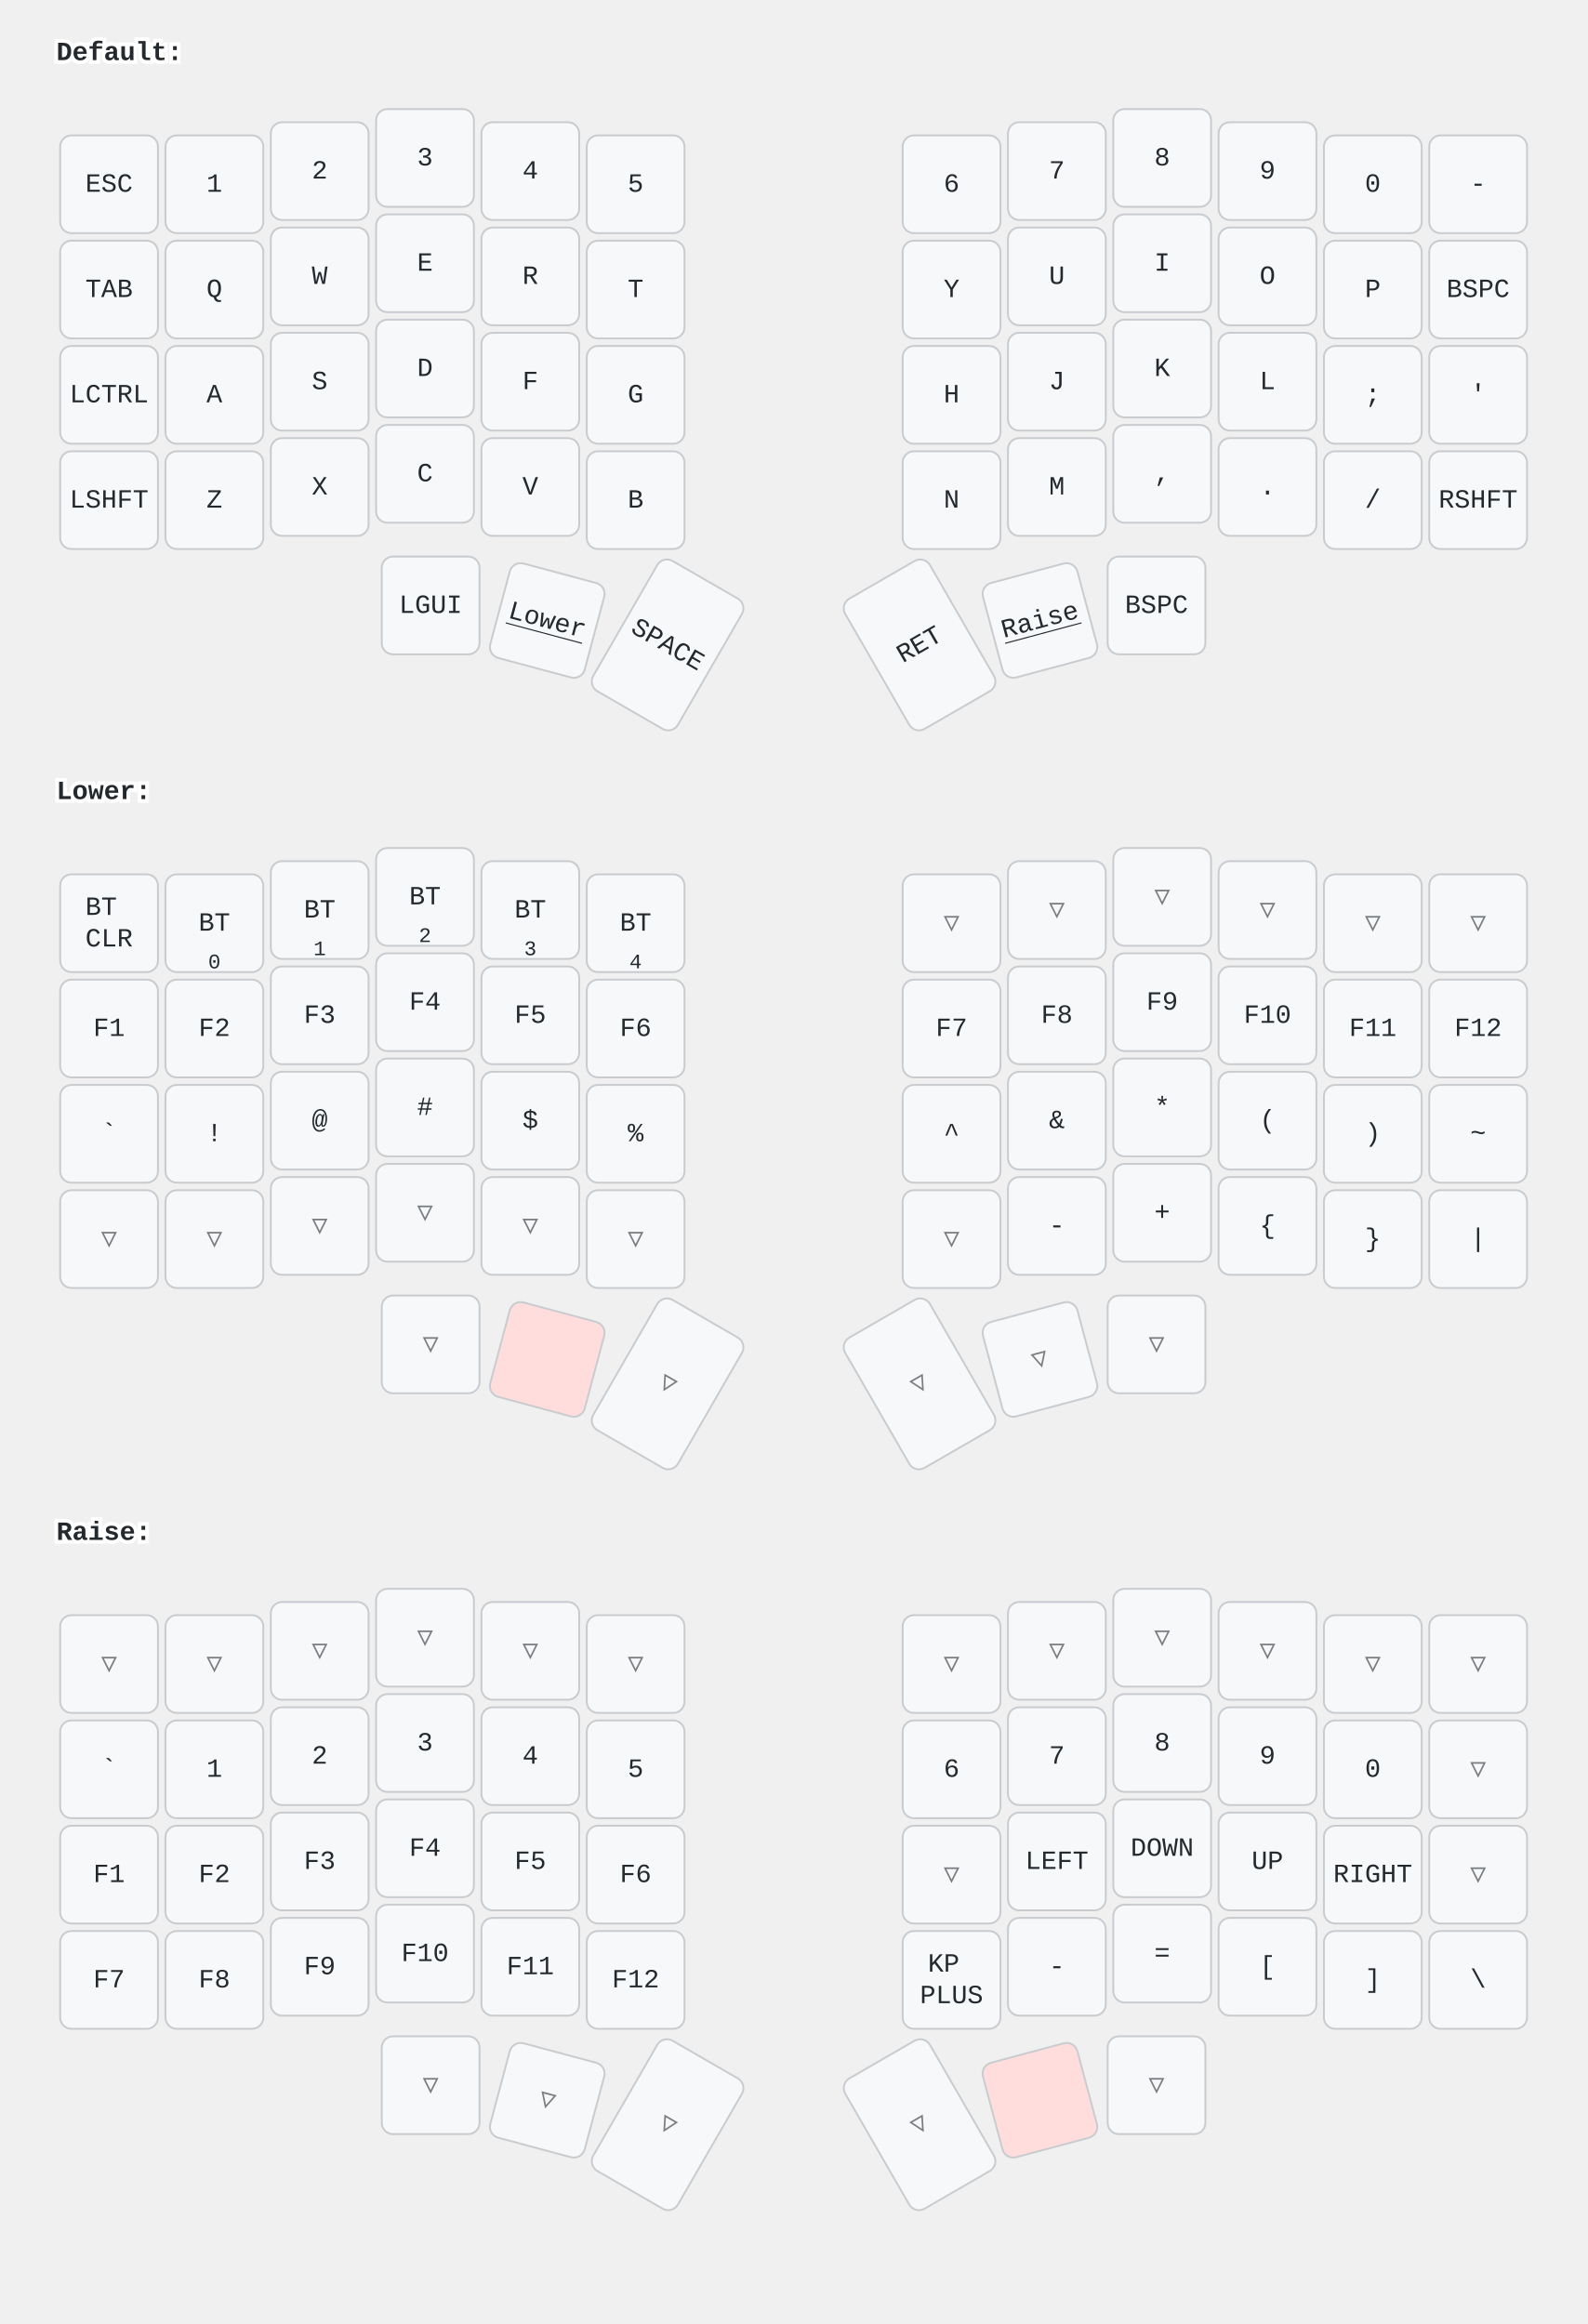
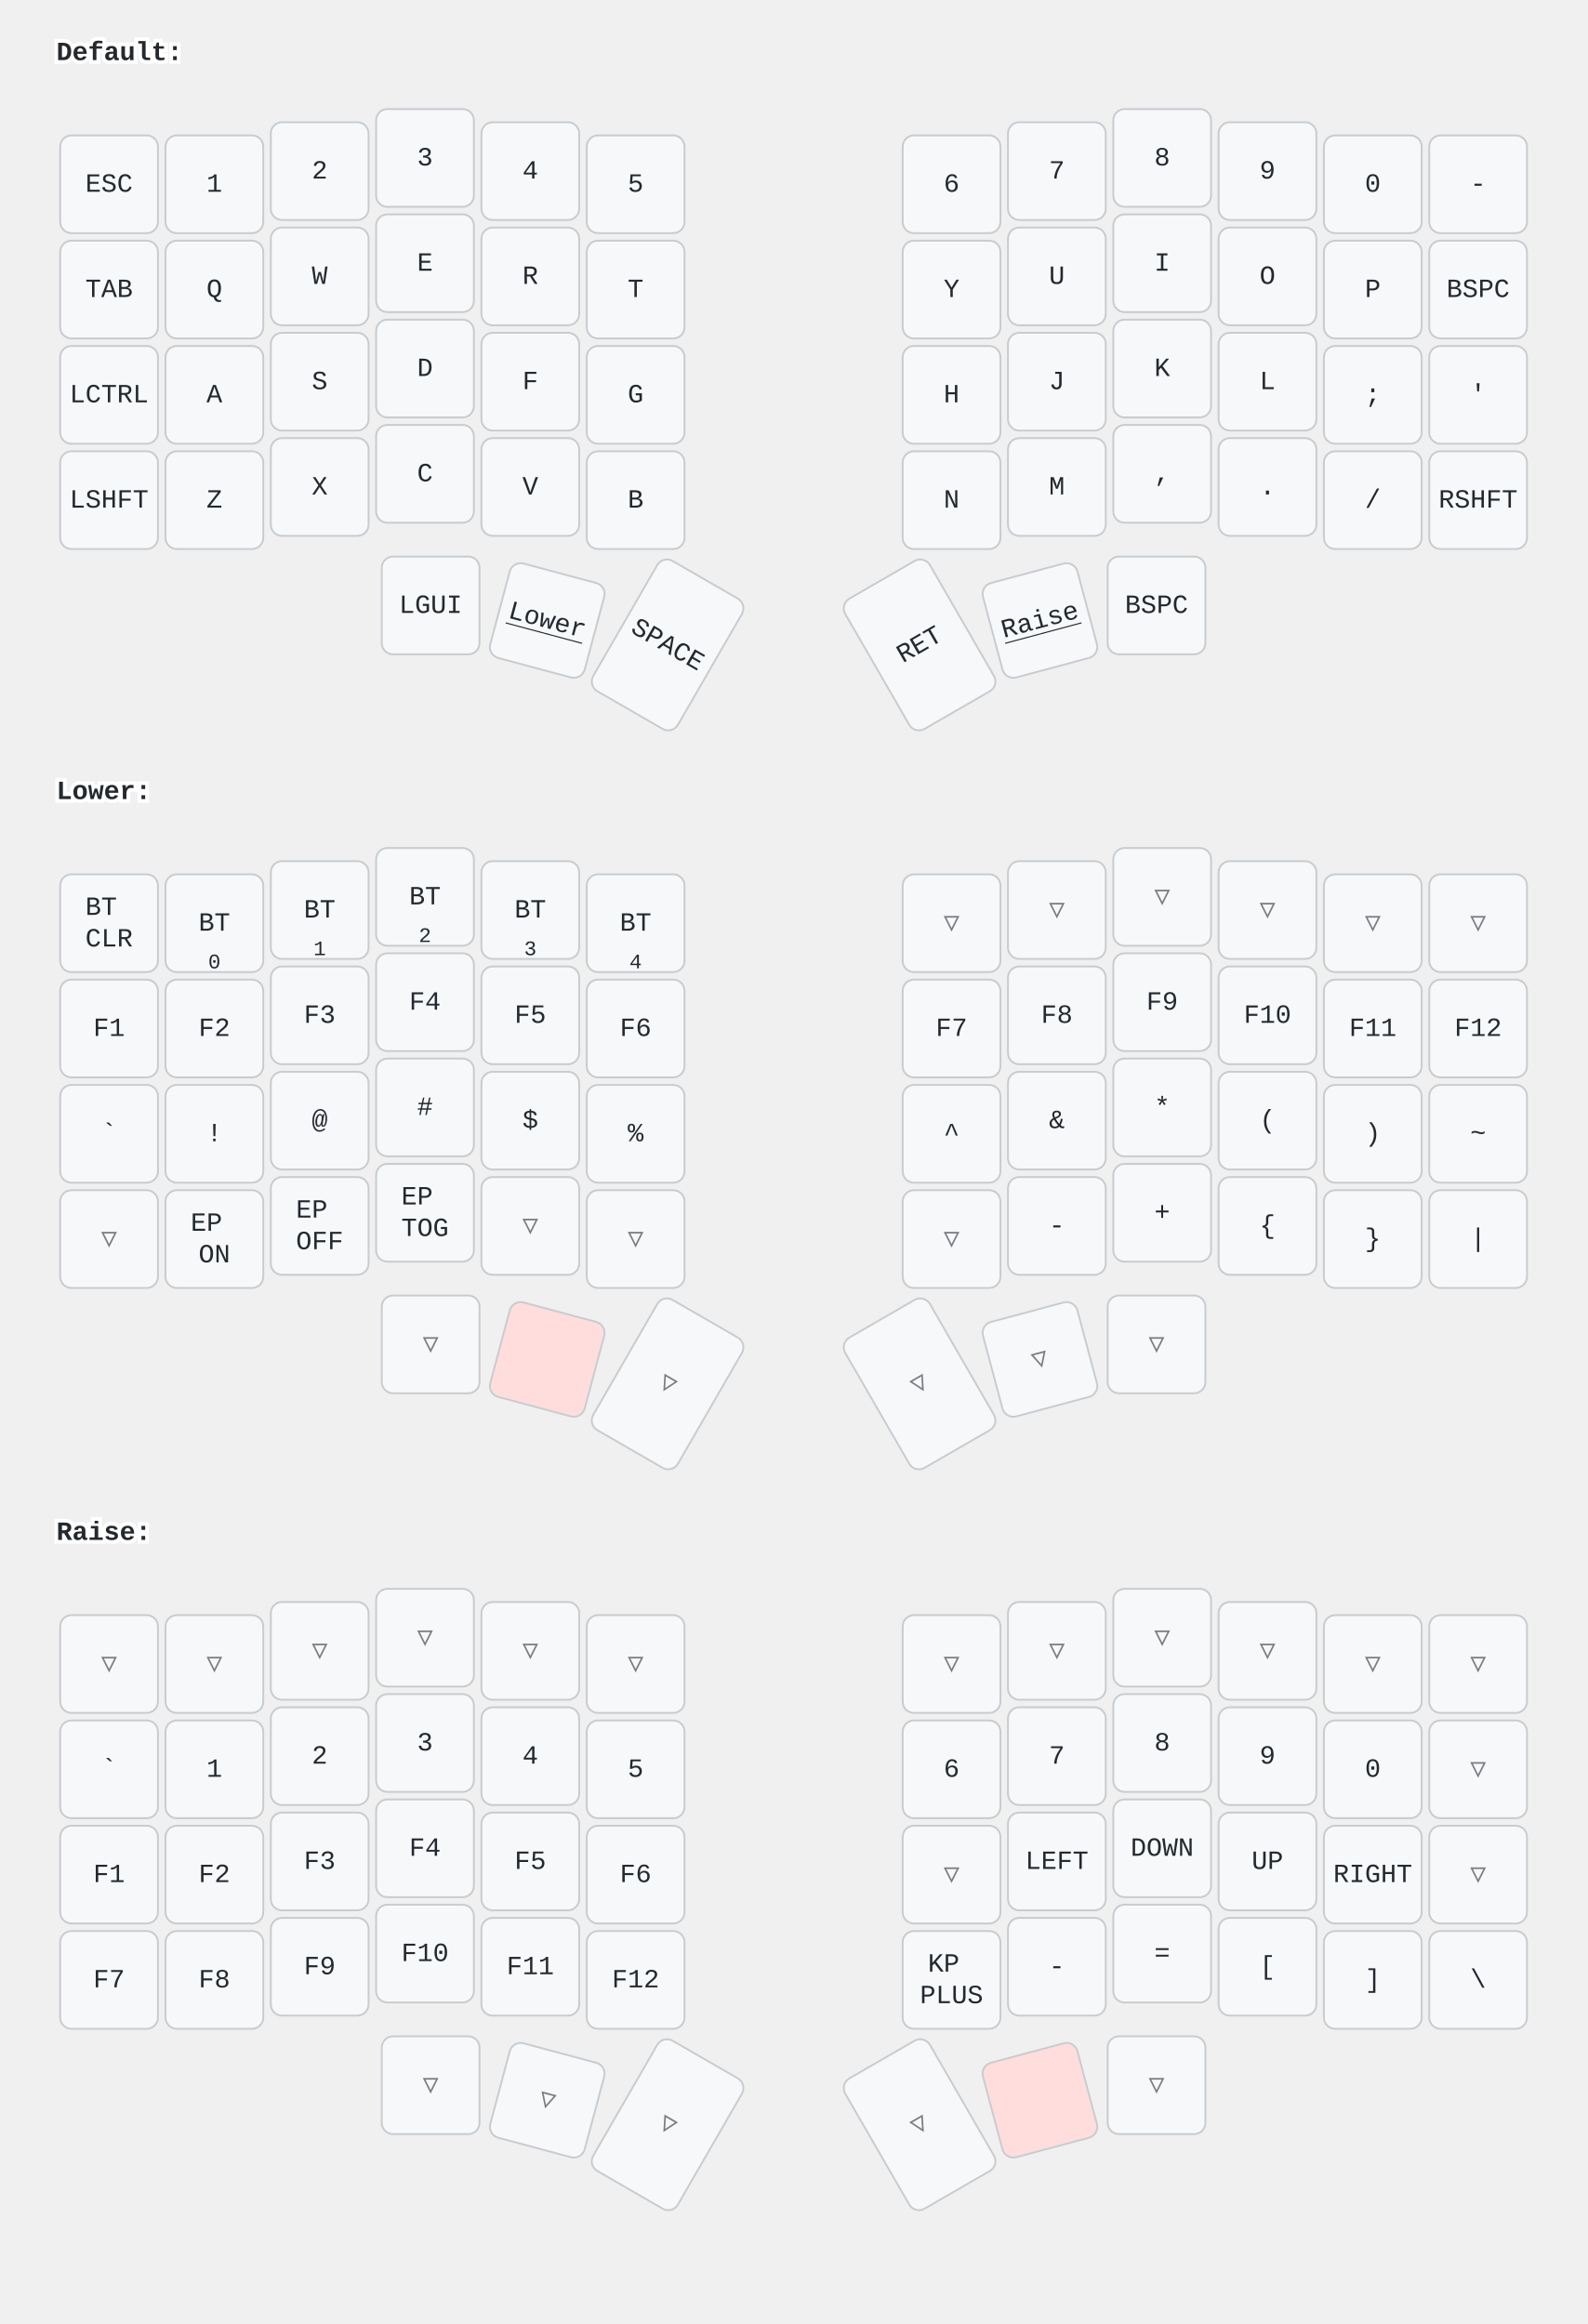
<svg xmlns="http://www.w3.org/2000/svg" width="844" height="1236" viewBox="0 0 844 1236" class="keymap">
  <style>/* inherit to force styles through use tags */
svg path {
    fill: inherit;
}

/* font and background color specifications */
svg.keymap {
    font-family: SFMono-Regular,Consolas,Liberation Mono,Menlo,monospace;
    font-size: 14px;
    font-kerning: normal;
    text-rendering: optimizeLegibility;
    fill: #24292e;
}

/* default key styling */
rect.key {
    fill: #f6f8fa;
}

rect.key, rect.combo {
    stroke: #c9cccf;
    stroke-width: 1;
}

/* default key side styling, only used is draw_key_sides is set */
rect.side {
    filter: brightness(90%);
}

/* color accent for combo boxes */
rect.combo, rect.combo-separate {
    fill: #cdf;
}

/* color accent for held keys */
rect.held, rect.combo.held {
    fill: #fdd;
}

/* color accent for ghost (optional) keys */
rect.ghost, rect.combo.ghost {
    stroke-dasharray: 4, 4;
    stroke-width: 2;
}

text {
    text-anchor: middle;
    dominant-baseline: middle;
}

/* styling for layer labels */
text.label {
    font-weight: bold;
    text-anchor: start;
    stroke: white;
    stroke-width: 4;
    paint-order: stroke;
}

/* styling for optional footer */
text.footer {
    text-anchor: end;
    dominant-baseline: auto;
    stroke: white;
    stroke-width: 4;
    paint-order: stroke;
}

/* styling for combo tap, and key non-tap label text */
text.combo, text.hold, text.shifted, text.left, text.right {
    font-size: 11px;
}

text.hold {
    text-anchor: middle;
    dominant-baseline: auto;
}

text.shifted {
    text-anchor: middle;
    dominant-baseline: hanging;
}

text.left {
    text-anchor: start;
}

text.right {
    text-anchor: end;
}

text.layer-activator {
    text-decoration: underline;
}

/* styling for hold/shifted label text in combo box */
text.combo.hold, text.combo.shifted, text.combo.left, text.combo.right {
    font-size: 8px;
}

/* lighter symbol for transparent keys */
text.trans {
    fill: #7b7e81;
}

/* styling for combo dendrons */
path.combo {
    stroke-width: 1;
    stroke: gray;
    fill: none;
}

/* Start Tabler Icons Cleanup */
/* cannot use height/width with glyphs */
.icon-tabler &gt; path {
    fill: inherit;
    stroke: inherit;
    stroke-width: 2;
}
/* hide tabler's default box */
.icon-tabler &gt; path[stroke="none"][fill="none"] {
    visibility: hidden;
}
/* End Tabler Icons Cleanup */
</style>
  <g transform="translate(30, 0)" class="layer-Default">
    <text x="0" y="28" class="label" id="Default">Default:</text>
    <g transform="translate(0, 56)">
      <g transform="translate(28, 42)" class="key keypos-0">
        <rect rx="6" ry="6" x="-26" y="-26" width="52" height="52" class="key" />
        <text x="0" y="0" class="key tap">ESC</text>
      </g>
      <g transform="translate(84, 42)" class="key keypos-1">
        <rect rx="6" ry="6" x="-26" y="-26" width="52" height="52" class="key" />
        <text x="0" y="0" class="key tap">1</text>
      </g>
      <g transform="translate(140, 35)" class="key keypos-2">
        <rect rx="6" ry="6" x="-26" y="-26" width="52" height="52" class="key" />
        <text x="0" y="0" class="key tap">2</text>
      </g>
      <g transform="translate(196, 28)" class="key keypos-3">
        <rect rx="6" ry="6" x="-26" y="-26" width="52" height="52" class="key" />
        <text x="0" y="0" class="key tap">3</text>
      </g>
      <g transform="translate(252, 35)" class="key keypos-4">
        <rect rx="6" ry="6" x="-26" y="-26" width="52" height="52" class="key" />
        <text x="0" y="0" class="key tap">4</text>
      </g>
      <g transform="translate(308, 42)" class="key keypos-5">
        <rect rx="6" ry="6" x="-26" y="-26" width="52" height="52" class="key" />
        <text x="0" y="0" class="key tap">5</text>
      </g>
      <g transform="translate(476, 42)" class="key keypos-6">
        <rect rx="6" ry="6" x="-26" y="-26" width="52" height="52" class="key" />
        <text x="0" y="0" class="key tap">6</text>
      </g>
      <g transform="translate(532, 35)" class="key keypos-7">
        <rect rx="6" ry="6" x="-26" y="-26" width="52" height="52" class="key" />
        <text x="0" y="0" class="key tap">7</text>
      </g>
      <g transform="translate(588, 28)" class="key keypos-8">
        <rect rx="6" ry="6" x="-26" y="-26" width="52" height="52" class="key" />
        <text x="0" y="0" class="key tap">8</text>
      </g>
      <g transform="translate(644, 35)" class="key keypos-9">
        <rect rx="6" ry="6" x="-26" y="-26" width="52" height="52" class="key" />
        <text x="0" y="0" class="key tap">9</text>
      </g>
      <g transform="translate(700, 42)" class="key keypos-10">
        <rect rx="6" ry="6" x="-26" y="-26" width="52" height="52" class="key" />
        <text x="0" y="0" class="key tap">0</text>
      </g>
      <g transform="translate(756, 42)" class="key keypos-11">
        <rect rx="6" ry="6" x="-26" y="-26" width="52" height="52" class="key" />
        <text x="0" y="0" class="key tap">-</text>
      </g>
      <g transform="translate(28, 98)" class="key keypos-12">
        <rect rx="6" ry="6" x="-26" y="-26" width="52" height="52" class="key" />
        <text x="0" y="0" class="key tap">TAB</text>
      </g>
      <g transform="translate(84, 98)" class="key keypos-13">
        <rect rx="6" ry="6" x="-26" y="-26" width="52" height="52" class="key" />
        <text x="0" y="0" class="key tap">Q</text>
      </g>
      <g transform="translate(140, 91)" class="key keypos-14">
        <rect rx="6" ry="6" x="-26" y="-26" width="52" height="52" class="key" />
        <text x="0" y="0" class="key tap">W</text>
      </g>
      <g transform="translate(196, 84)" class="key keypos-15">
        <rect rx="6" ry="6" x="-26" y="-26" width="52" height="52" class="key" />
        <text x="0" y="0" class="key tap">E</text>
      </g>
      <g transform="translate(252, 91)" class="key keypos-16">
        <rect rx="6" ry="6" x="-26" y="-26" width="52" height="52" class="key" />
        <text x="0" y="0" class="key tap">R</text>
      </g>
      <g transform="translate(308, 98)" class="key keypos-17">
        <rect rx="6" ry="6" x="-26" y="-26" width="52" height="52" class="key" />
        <text x="0" y="0" class="key tap">T</text>
      </g>
      <g transform="translate(476, 98)" class="key keypos-18">
        <rect rx="6" ry="6" x="-26" y="-26" width="52" height="52" class="key" />
        <text x="0" y="0" class="key tap">Y</text>
      </g>
      <g transform="translate(532, 91)" class="key keypos-19">
        <rect rx="6" ry="6" x="-26" y="-26" width="52" height="52" class="key" />
        <text x="0" y="0" class="key tap">U</text>
      </g>
      <g transform="translate(588, 84)" class="key keypos-20">
        <rect rx="6" ry="6" x="-26" y="-26" width="52" height="52" class="key" />
        <text x="0" y="0" class="key tap">I</text>
      </g>
      <g transform="translate(644, 91)" class="key keypos-21">
        <rect rx="6" ry="6" x="-26" y="-26" width="52" height="52" class="key" />
        <text x="0" y="0" class="key tap">O</text>
      </g>
      <g transform="translate(700, 98)" class="key keypos-22">
        <rect rx="6" ry="6" x="-26" y="-26" width="52" height="52" class="key" />
        <text x="0" y="0" class="key tap">P</text>
      </g>
      <g transform="translate(756, 98)" class="key keypos-23">
        <rect rx="6" ry="6" x="-26" y="-26" width="52" height="52" class="key" />
        <text x="0" y="0" class="key tap">BSPC</text>
      </g>
      <g transform="translate(28, 154)" class="key keypos-24">
        <rect rx="6" ry="6" x="-26" y="-26" width="52" height="52" class="key" />
        <text x="0" y="0" class="key tap">LCTRL</text>
      </g>
      <g transform="translate(84, 154)" class="key keypos-25">
        <rect rx="6" ry="6" x="-26" y="-26" width="52" height="52" class="key" />
        <text x="0" y="0" class="key tap">A</text>
      </g>
      <g transform="translate(140, 147)" class="key keypos-26">
        <rect rx="6" ry="6" x="-26" y="-26" width="52" height="52" class="key" />
        <text x="0" y="0" class="key tap">S</text>
      </g>
      <g transform="translate(196, 140)" class="key keypos-27">
        <rect rx="6" ry="6" x="-26" y="-26" width="52" height="52" class="key" />
        <text x="0" y="0" class="key tap">D</text>
      </g>
      <g transform="translate(252, 147)" class="key keypos-28">
        <rect rx="6" ry="6" x="-26" y="-26" width="52" height="52" class="key" />
        <text x="0" y="0" class="key tap">F</text>
      </g>
      <g transform="translate(308, 154)" class="key keypos-29">
        <rect rx="6" ry="6" x="-26" y="-26" width="52" height="52" class="key" />
        <text x="0" y="0" class="key tap">G</text>
      </g>
      <g transform="translate(476, 154)" class="key keypos-30">
        <rect rx="6" ry="6" x="-26" y="-26" width="52" height="52" class="key" />
        <text x="0" y="0" class="key tap">H</text>
      </g>
      <g transform="translate(532, 147)" class="key keypos-31">
        <rect rx="6" ry="6" x="-26" y="-26" width="52" height="52" class="key" />
        <text x="0" y="0" class="key tap">J</text>
      </g>
      <g transform="translate(588, 140)" class="key keypos-32">
        <rect rx="6" ry="6" x="-26" y="-26" width="52" height="52" class="key" />
        <text x="0" y="0" class="key tap">K</text>
      </g>
      <g transform="translate(644, 147)" class="key keypos-33">
        <rect rx="6" ry="6" x="-26" y="-26" width="52" height="52" class="key" />
        <text x="0" y="0" class="key tap">L</text>
      </g>
      <g transform="translate(700, 154)" class="key keypos-34">
        <rect rx="6" ry="6" x="-26" y="-26" width="52" height="52" class="key" />
        <text x="0" y="0" class="key tap">;</text>
      </g>
      <g transform="translate(756, 154)" class="key keypos-35">
        <rect rx="6" ry="6" x="-26" y="-26" width="52" height="52" class="key" />
        <text x="0" y="0" class="key tap">'</text>
      </g>
      <g transform="translate(28, 210)" class="key keypos-36">
        <rect rx="6" ry="6" x="-26" y="-26" width="52" height="52" class="key" />
        <text x="0" y="0" class="key tap">LSHFT</text>
      </g>
      <g transform="translate(84, 210)" class="key keypos-37">
        <rect rx="6" ry="6" x="-26" y="-26" width="52" height="52" class="key" />
        <text x="0" y="0" class="key tap">Z</text>
      </g>
      <g transform="translate(140, 203)" class="key keypos-38">
        <rect rx="6" ry="6" x="-26" y="-26" width="52" height="52" class="key" />
        <text x="0" y="0" class="key tap">X</text>
      </g>
      <g transform="translate(196, 196)" class="key keypos-39">
        <rect rx="6" ry="6" x="-26" y="-26" width="52" height="52" class="key" />
        <text x="0" y="0" class="key tap">C</text>
      </g>
      <g transform="translate(252, 203)" class="key keypos-40">
        <rect rx="6" ry="6" x="-26" y="-26" width="52" height="52" class="key" />
        <text x="0" y="0" class="key tap">V</text>
      </g>
      <g transform="translate(308, 210)" class="key keypos-41">
        <rect rx="6" ry="6" x="-26" y="-26" width="52" height="52" class="key" />
        <text x="0" y="0" class="key tap">B</text>
      </g>
      <g transform="translate(476, 210)" class="key keypos-42">
        <rect rx="6" ry="6" x="-26" y="-26" width="52" height="52" class="key" />
        <text x="0" y="0" class="key tap">N</text>
      </g>
      <g transform="translate(532, 203)" class="key keypos-43">
        <rect rx="6" ry="6" x="-26" y="-26" width="52" height="52" class="key" />
        <text x="0" y="0" class="key tap">M</text>
      </g>
      <g transform="translate(588, 196)" class="key keypos-44">
        <rect rx="6" ry="6" x="-26" y="-26" width="52" height="52" class="key" />
        <text x="0" y="0" class="key tap">,</text>
      </g>
      <g transform="translate(644, 203)" class="key keypos-45">
        <rect rx="6" ry="6" x="-26" y="-26" width="52" height="52" class="key" />
        <text x="0" y="0" class="key tap">.</text>
      </g>
      <g transform="translate(700, 210)" class="key keypos-46">
        <rect rx="6" ry="6" x="-26" y="-26" width="52" height="52" class="key" />
        <text x="0" y="0" class="key tap">/</text>
      </g>
      <g transform="translate(756, 210)" class="key keypos-47">
        <rect rx="6" ry="6" x="-26" y="-26" width="52" height="52" class="key" />
        <text x="0" y="0" class="key tap">RSHFT</text>
      </g>
      <g transform="translate(199, 266)" class="key keypos-48">
        <rect rx="6" ry="6" x="-26" y="-26" width="52" height="52" class="key" />
        <text x="0" y="0" class="key tap">LGUI</text>
      </g>
      <g transform="translate(261, 274) rotate(15.0)" class="key keypos-49">
        <rect rx="6" ry="6" x="-26" y="-26" width="52" height="52" class="key" />
        <a href="#Lower">
          <text x="0" y="0" class="key tap layer-activator">Lower</text>
        </a>
      </g>
      <g transform="translate(325, 287) rotate(30.0)" class="key keypos-50">
        <rect rx="6" ry="6" x="-26" y="-40" width="52" height="80" class="key" />
        <text x="0" y="0" class="key tap">SPACE</text>
      </g>
      <g transform="translate(459, 287) rotate(-30.0)" class="key keypos-51">
        <rect rx="6" ry="6" x="-26" y="-40" width="52" height="80" class="key" />
        <text x="0" y="0" class="key tap">RET</text>
      </g>
      <g transform="translate(523, 274) rotate(-15.0)" class="key keypos-52">
        <rect rx="6" ry="6" x="-26" y="-26" width="52" height="52" class="key" />
        <a href="#Raise">
          <text x="0" y="0" class="key tap layer-activator">Raise</text>
        </a>
      </g>
      <g transform="translate(585, 266)" class="key keypos-53">
        <rect rx="6" ry="6" x="-26" y="-26" width="52" height="52" class="key" />
        <text x="0" y="0" class="key tap">BSPC</text>
      </g>
    </g>
  </g>
  <g transform="translate(30, 393)" class="layer-Lower">
    <text x="0" y="28" class="label" id="Lower">Lower:</text>
    <g transform="translate(0, 56)">
      <g transform="translate(28, 42)" class="key keypos-0">
        <rect rx="6" ry="6" x="-26" y="-26" width="52" height="52" class="key" />
        <text x="0" y="0" class="key tap">
          <tspan x="0" dy="-0.6em">BT</tspan>
          <tspan x="0" dy="1.2em">CLR</tspan>
        </text>
      </g>
      <g transform="translate(84, 42)" class="key keypos-1">
        <rect rx="6" ry="6" x="-26" y="-26" width="52" height="52" class="key" />
        <text x="0" y="0" class="key tap">BT</text>
        <text x="0" y="24" class="key hold">0</text>
      </g>
      <g transform="translate(140, 35)" class="key keypos-2">
        <rect rx="6" ry="6" x="-26" y="-26" width="52" height="52" class="key" />
        <text x="0" y="0" class="key tap">BT</text>
        <text x="0" y="24" class="key hold">1</text>
      </g>
      <g transform="translate(196, 28)" class="key keypos-3">
        <rect rx="6" ry="6" x="-26" y="-26" width="52" height="52" class="key" />
        <text x="0" y="0" class="key tap">BT</text>
        <text x="0" y="24" class="key hold">2</text>
      </g>
      <g transform="translate(252, 35)" class="key keypos-4">
        <rect rx="6" ry="6" x="-26" y="-26" width="52" height="52" class="key" />
        <text x="0" y="0" class="key tap">BT</text>
        <text x="0" y="24" class="key hold">3</text>
      </g>
      <g transform="translate(308, 42)" class="key keypos-5">
        <rect rx="6" ry="6" x="-26" y="-26" width="52" height="52" class="key" />
        <text x="0" y="0" class="key tap">BT</text>
        <text x="0" y="24" class="key hold">4</text>
      </g>
      <g transform="translate(476, 42)" class="key trans keypos-6">
        <rect rx="6" ry="6" x="-26" y="-26" width="52" height="52" class="key trans" />
        <text x="0" y="0" class="key trans tap">▽</text>
      </g>
      <g transform="translate(532, 35)" class="key trans keypos-7">
        <rect rx="6" ry="6" x="-26" y="-26" width="52" height="52" class="key trans" />
        <text x="0" y="0" class="key trans tap">▽</text>
      </g>
      <g transform="translate(588, 28)" class="key trans keypos-8">
        <rect rx="6" ry="6" x="-26" y="-26" width="52" height="52" class="key trans" />
        <text x="0" y="0" class="key trans tap">▽</text>
      </g>
      <g transform="translate(644, 35)" class="key trans keypos-9">
        <rect rx="6" ry="6" x="-26" y="-26" width="52" height="52" class="key trans" />
        <text x="0" y="0" class="key trans tap">▽</text>
      </g>
      <g transform="translate(700, 42)" class="key trans keypos-10">
        <rect rx="6" ry="6" x="-26" y="-26" width="52" height="52" class="key trans" />
        <text x="0" y="0" class="key trans tap">▽</text>
      </g>
      <g transform="translate(756, 42)" class="key trans keypos-11">
        <rect rx="6" ry="6" x="-26" y="-26" width="52" height="52" class="key trans" />
        <text x="0" y="0" class="key trans tap">▽</text>
      </g>
      <g transform="translate(28, 98)" class="key keypos-12">
        <rect rx="6" ry="6" x="-26" y="-26" width="52" height="52" class="key" />
        <text x="0" y="0" class="key tap">F1</text>
      </g>
      <g transform="translate(84, 98)" class="key keypos-13">
        <rect rx="6" ry="6" x="-26" y="-26" width="52" height="52" class="key" />
        <text x="0" y="0" class="key tap">F2</text>
      </g>
      <g transform="translate(140, 91)" class="key keypos-14">
        <rect rx="6" ry="6" x="-26" y="-26" width="52" height="52" class="key" />
        <text x="0" y="0" class="key tap">F3</text>
      </g>
      <g transform="translate(196, 84)" class="key keypos-15">
        <rect rx="6" ry="6" x="-26" y="-26" width="52" height="52" class="key" />
        <text x="0" y="0" class="key tap">F4</text>
      </g>
      <g transform="translate(252, 91)" class="key keypos-16">
        <rect rx="6" ry="6" x="-26" y="-26" width="52" height="52" class="key" />
        <text x="0" y="0" class="key tap">F5</text>
      </g>
      <g transform="translate(308, 98)" class="key keypos-17">
        <rect rx="6" ry="6" x="-26" y="-26" width="52" height="52" class="key" />
        <text x="0" y="0" class="key tap">F6</text>
      </g>
      <g transform="translate(476, 98)" class="key keypos-18">
        <rect rx="6" ry="6" x="-26" y="-26" width="52" height="52" class="key" />
        <text x="0" y="0" class="key tap">F7</text>
      </g>
      <g transform="translate(532, 91)" class="key keypos-19">
        <rect rx="6" ry="6" x="-26" y="-26" width="52" height="52" class="key" />
        <text x="0" y="0" class="key tap">F8</text>
      </g>
      <g transform="translate(588, 84)" class="key keypos-20">
        <rect rx="6" ry="6" x="-26" y="-26" width="52" height="52" class="key" />
        <text x="0" y="0" class="key tap">F9</text>
      </g>
      <g transform="translate(644, 91)" class="key keypos-21">
        <rect rx="6" ry="6" x="-26" y="-26" width="52" height="52" class="key" />
        <text x="0" y="0" class="key tap">F10</text>
      </g>
      <g transform="translate(700, 98)" class="key keypos-22">
        <rect rx="6" ry="6" x="-26" y="-26" width="52" height="52" class="key" />
        <text x="0" y="0" class="key tap">F11</text>
      </g>
      <g transform="translate(756, 98)" class="key keypos-23">
        <rect rx="6" ry="6" x="-26" y="-26" width="52" height="52" class="key" />
        <text x="0" y="0" class="key tap">F12</text>
      </g>
      <g transform="translate(28, 154)" class="key keypos-24">
        <rect rx="6" ry="6" x="-26" y="-26" width="52" height="52" class="key" />
        <text x="0" y="0" class="key tap">`</text>
      </g>
      <g transform="translate(84, 154)" class="key keypos-25">
        <rect rx="6" ry="6" x="-26" y="-26" width="52" height="52" class="key" />
        <text x="0" y="0" class="key tap">!</text>
      </g>
      <g transform="translate(140, 147)" class="key keypos-26">
        <rect rx="6" ry="6" x="-26" y="-26" width="52" height="52" class="key" />
        <text x="0" y="0" class="key tap">@</text>
      </g>
      <g transform="translate(196, 140)" class="key keypos-27">
        <rect rx="6" ry="6" x="-26" y="-26" width="52" height="52" class="key" />
        <text x="0" y="0" class="key tap">#</text>
      </g>
      <g transform="translate(252, 147)" class="key keypos-28">
        <rect rx="6" ry="6" x="-26" y="-26" width="52" height="52" class="key" />
        <text x="0" y="0" class="key tap">$</text>
      </g>
      <g transform="translate(308, 154)" class="key keypos-29">
        <rect rx="6" ry="6" x="-26" y="-26" width="52" height="52" class="key" />
        <text x="0" y="0" class="key tap">%</text>
      </g>
      <g transform="translate(476, 154)" class="key keypos-30">
        <rect rx="6" ry="6" x="-26" y="-26" width="52" height="52" class="key" />
        <text x="0" y="0" class="key tap">^</text>
      </g>
      <g transform="translate(532, 147)" class="key keypos-31">
        <rect rx="6" ry="6" x="-26" y="-26" width="52" height="52" class="key" />
        <text x="0" y="0" class="key tap">&amp;</text>
      </g>
      <g transform="translate(588, 140)" class="key keypos-32">
        <rect rx="6" ry="6" x="-26" y="-26" width="52" height="52" class="key" />
        <text x="0" y="0" class="key tap">*</text>
      </g>
      <g transform="translate(644, 147)" class="key keypos-33">
        <rect rx="6" ry="6" x="-26" y="-26" width="52" height="52" class="key" />
        <text x="0" y="0" class="key tap">(</text>
      </g>
      <g transform="translate(700, 154)" class="key keypos-34">
        <rect rx="6" ry="6" x="-26" y="-26" width="52" height="52" class="key" />
        <text x="0" y="0" class="key tap">)</text>
      </g>
      <g transform="translate(756, 154)" class="key keypos-35">
        <rect rx="6" ry="6" x="-26" y="-26" width="52" height="52" class="key" />
        <text x="0" y="0" class="key tap">~</text>
      </g>
      <g transform="translate(28, 210)" class="key trans keypos-36">
        <rect rx="6" ry="6" x="-26" y="-26" width="52" height="52" class="key trans" />
        <text x="0" y="0" class="key trans tap">▽</text>
      </g>
-       <g transform="translate(84, 210)" class="key trans keypos-37">
-         <rect rx="6" ry="6" x="-26" y="-26" width="52" height="52" class="key trans" />
-         <text x="0" y="0" class="key trans tap">▽</text>
-       </g>
-       <g transform="translate(140, 203)" class="key trans keypos-38">
-         <rect rx="6" ry="6" x="-26" y="-26" width="52" height="52" class="key trans" />
-         <text x="0" y="0" class="key trans tap">▽</text>
-       </g>
-       <g transform="translate(196, 196)" class="key trans keypos-39">
-         <rect rx="6" ry="6" x="-26" y="-26" width="52" height="52" class="key trans" />
-         <text x="0" y="0" class="key trans tap">▽</text>
+       <g transform="translate(84, 210)" class="key keypos-37">
+         <rect rx="6" ry="6" x="-26" y="-26" width="52" height="52" class="key" />
+         <text x="0" y="0" class="key tap">
+           <tspan x="0" dy="-0.6em">EP</tspan>
+           <tspan x="0" dy="1.2em">ON</tspan>
+         </text>
+       </g>
+       <g transform="translate(140, 203)" class="key keypos-38">
+         <rect rx="6" ry="6" x="-26" y="-26" width="52" height="52" class="key" />
+         <text x="0" y="0" class="key tap">
+           <tspan x="0" dy="-0.6em">EP</tspan>
+           <tspan x="0" dy="1.2em">OFF</tspan>
+         </text>
+       </g>
+       <g transform="translate(196, 196)" class="key keypos-39">
+         <rect rx="6" ry="6" x="-26" y="-26" width="52" height="52" class="key" />
+         <text x="0" y="0" class="key tap">
+           <tspan x="0" dy="-0.6em">EP</tspan>
+           <tspan x="0" dy="1.2em">TOG</tspan>
+         </text>
      </g>
      <g transform="translate(252, 203)" class="key trans keypos-40">
        <rect rx="6" ry="6" x="-26" y="-26" width="52" height="52" class="key trans" />
        <text x="0" y="0" class="key trans tap">▽</text>
      </g>
      <g transform="translate(308, 210)" class="key trans keypos-41">
        <rect rx="6" ry="6" x="-26" y="-26" width="52" height="52" class="key trans" />
        <text x="0" y="0" class="key trans tap">▽</text>
      </g>
      <g transform="translate(476, 210)" class="key trans keypos-42">
        <rect rx="6" ry="6" x="-26" y="-26" width="52" height="52" class="key trans" />
        <text x="0" y="0" class="key trans tap">▽</text>
      </g>
      <g transform="translate(532, 203)" class="key keypos-43">
        <rect rx="6" ry="6" x="-26" y="-26" width="52" height="52" class="key" />
        <text x="0" y="0" class="key tap">-</text>
      </g>
      <g transform="translate(588, 196)" class="key keypos-44">
        <rect rx="6" ry="6" x="-26" y="-26" width="52" height="52" class="key" />
        <text x="0" y="0" class="key tap">+</text>
      </g>
      <g transform="translate(644, 203)" class="key keypos-45">
        <rect rx="6" ry="6" x="-26" y="-26" width="52" height="52" class="key" />
        <text x="0" y="0" class="key tap">{</text>
      </g>
      <g transform="translate(700, 210)" class="key keypos-46">
        <rect rx="6" ry="6" x="-26" y="-26" width="52" height="52" class="key" />
        <text x="0" y="0" class="key tap">}</text>
      </g>
      <g transform="translate(756, 210)" class="key keypos-47">
        <rect rx="6" ry="6" x="-26" y="-26" width="52" height="52" class="key" />
        <text x="0" y="0" class="key tap">|</text>
      </g>
      <g transform="translate(199, 266)" class="key trans keypos-48">
        <rect rx="6" ry="6" x="-26" y="-26" width="52" height="52" class="key trans" />
        <text x="0" y="0" class="key trans tap">▽</text>
      </g>
      <g transform="translate(261, 274) rotate(15.0)" class="key held keypos-49">
        <rect rx="6" ry="6" x="-26" y="-26" width="52" height="52" class="key held" />
      </g>
      <g transform="translate(325, 287) rotate(30.0)" class="key trans keypos-50">
        <rect rx="6" ry="6" x="-26" y="-40" width="52" height="80" class="key trans" />
        <text x="0" y="0" class="key trans tap">▽</text>
      </g>
      <g transform="translate(459, 287) rotate(-30.0)" class="key trans keypos-51">
        <rect rx="6" ry="6" x="-26" y="-40" width="52" height="80" class="key trans" />
        <text x="0" y="0" class="key trans tap">▽</text>
      </g>
      <g transform="translate(523, 274) rotate(-15.0)" class="key trans keypos-52">
        <rect rx="6" ry="6" x="-26" y="-26" width="52" height="52" class="key trans" />
        <text x="0" y="0" class="key trans tap">▽</text>
      </g>
      <g transform="translate(585, 266)" class="key trans keypos-53">
        <rect rx="6" ry="6" x="-26" y="-26" width="52" height="52" class="key trans" />
        <text x="0" y="0" class="key trans tap">▽</text>
      </g>
    </g>
  </g>
  <g transform="translate(30, 787)" class="layer-Raise">
    <text x="0" y="28" class="label" id="Raise">Raise:</text>
    <g transform="translate(0, 56)">
      <g transform="translate(28, 42)" class="key trans keypos-0">
        <rect rx="6" ry="6" x="-26" y="-26" width="52" height="52" class="key trans" />
        <text x="0" y="0" class="key trans tap">▽</text>
      </g>
      <g transform="translate(84, 42)" class="key trans keypos-1">
        <rect rx="6" ry="6" x="-26" y="-26" width="52" height="52" class="key trans" />
        <text x="0" y="0" class="key trans tap">▽</text>
      </g>
      <g transform="translate(140, 35)" class="key trans keypos-2">
        <rect rx="6" ry="6" x="-26" y="-26" width="52" height="52" class="key trans" />
        <text x="0" y="0" class="key trans tap">▽</text>
      </g>
      <g transform="translate(196, 28)" class="key trans keypos-3">
        <rect rx="6" ry="6" x="-26" y="-26" width="52" height="52" class="key trans" />
        <text x="0" y="0" class="key trans tap">▽</text>
      </g>
      <g transform="translate(252, 35)" class="key trans keypos-4">
        <rect rx="6" ry="6" x="-26" y="-26" width="52" height="52" class="key trans" />
        <text x="0" y="0" class="key trans tap">▽</text>
      </g>
      <g transform="translate(308, 42)" class="key trans keypos-5">
        <rect rx="6" ry="6" x="-26" y="-26" width="52" height="52" class="key trans" />
        <text x="0" y="0" class="key trans tap">▽</text>
      </g>
      <g transform="translate(476, 42)" class="key trans keypos-6">
        <rect rx="6" ry="6" x="-26" y="-26" width="52" height="52" class="key trans" />
        <text x="0" y="0" class="key trans tap">▽</text>
      </g>
      <g transform="translate(532, 35)" class="key trans keypos-7">
        <rect rx="6" ry="6" x="-26" y="-26" width="52" height="52" class="key trans" />
        <text x="0" y="0" class="key trans tap">▽</text>
      </g>
      <g transform="translate(588, 28)" class="key trans keypos-8">
        <rect rx="6" ry="6" x="-26" y="-26" width="52" height="52" class="key trans" />
        <text x="0" y="0" class="key trans tap">▽</text>
      </g>
      <g transform="translate(644, 35)" class="key trans keypos-9">
        <rect rx="6" ry="6" x="-26" y="-26" width="52" height="52" class="key trans" />
        <text x="0" y="0" class="key trans tap">▽</text>
      </g>
      <g transform="translate(700, 42)" class="key trans keypos-10">
        <rect rx="6" ry="6" x="-26" y="-26" width="52" height="52" class="key trans" />
        <text x="0" y="0" class="key trans tap">▽</text>
      </g>
      <g transform="translate(756, 42)" class="key trans keypos-11">
        <rect rx="6" ry="6" x="-26" y="-26" width="52" height="52" class="key trans" />
        <text x="0" y="0" class="key trans tap">▽</text>
      </g>
      <g transform="translate(28, 98)" class="key keypos-12">
        <rect rx="6" ry="6" x="-26" y="-26" width="52" height="52" class="key" />
        <text x="0" y="0" class="key tap">`</text>
      </g>
      <g transform="translate(84, 98)" class="key keypos-13">
        <rect rx="6" ry="6" x="-26" y="-26" width="52" height="52" class="key" />
        <text x="0" y="0" class="key tap">1</text>
      </g>
      <g transform="translate(140, 91)" class="key keypos-14">
        <rect rx="6" ry="6" x="-26" y="-26" width="52" height="52" class="key" />
        <text x="0" y="0" class="key tap">2</text>
      </g>
      <g transform="translate(196, 84)" class="key keypos-15">
        <rect rx="6" ry="6" x="-26" y="-26" width="52" height="52" class="key" />
        <text x="0" y="0" class="key tap">3</text>
      </g>
      <g transform="translate(252, 91)" class="key keypos-16">
        <rect rx="6" ry="6" x="-26" y="-26" width="52" height="52" class="key" />
        <text x="0" y="0" class="key tap">4</text>
      </g>
      <g transform="translate(308, 98)" class="key keypos-17">
        <rect rx="6" ry="6" x="-26" y="-26" width="52" height="52" class="key" />
        <text x="0" y="0" class="key tap">5</text>
      </g>
      <g transform="translate(476, 98)" class="key keypos-18">
        <rect rx="6" ry="6" x="-26" y="-26" width="52" height="52" class="key" />
        <text x="0" y="0" class="key tap">6</text>
      </g>
      <g transform="translate(532, 91)" class="key keypos-19">
        <rect rx="6" ry="6" x="-26" y="-26" width="52" height="52" class="key" />
        <text x="0" y="0" class="key tap">7</text>
      </g>
      <g transform="translate(588, 84)" class="key keypos-20">
        <rect rx="6" ry="6" x="-26" y="-26" width="52" height="52" class="key" />
        <text x="0" y="0" class="key tap">8</text>
      </g>
      <g transform="translate(644, 91)" class="key keypos-21">
        <rect rx="6" ry="6" x="-26" y="-26" width="52" height="52" class="key" />
        <text x="0" y="0" class="key tap">9</text>
      </g>
      <g transform="translate(700, 98)" class="key keypos-22">
        <rect rx="6" ry="6" x="-26" y="-26" width="52" height="52" class="key" />
        <text x="0" y="0" class="key tap">0</text>
      </g>
      <g transform="translate(756, 98)" class="key trans keypos-23">
        <rect rx="6" ry="6" x="-26" y="-26" width="52" height="52" class="key trans" />
        <text x="0" y="0" class="key trans tap">▽</text>
      </g>
      <g transform="translate(28, 154)" class="key keypos-24">
        <rect rx="6" ry="6" x="-26" y="-26" width="52" height="52" class="key" />
        <text x="0" y="0" class="key tap">F1</text>
      </g>
      <g transform="translate(84, 154)" class="key keypos-25">
        <rect rx="6" ry="6" x="-26" y="-26" width="52" height="52" class="key" />
        <text x="0" y="0" class="key tap">F2</text>
      </g>
      <g transform="translate(140, 147)" class="key keypos-26">
        <rect rx="6" ry="6" x="-26" y="-26" width="52" height="52" class="key" />
        <text x="0" y="0" class="key tap">F3</text>
      </g>
      <g transform="translate(196, 140)" class="key keypos-27">
        <rect rx="6" ry="6" x="-26" y="-26" width="52" height="52" class="key" />
        <text x="0" y="0" class="key tap">F4</text>
      </g>
      <g transform="translate(252, 147)" class="key keypos-28">
        <rect rx="6" ry="6" x="-26" y="-26" width="52" height="52" class="key" />
        <text x="0" y="0" class="key tap">F5</text>
      </g>
      <g transform="translate(308, 154)" class="key keypos-29">
        <rect rx="6" ry="6" x="-26" y="-26" width="52" height="52" class="key" />
        <text x="0" y="0" class="key tap">F6</text>
      </g>
      <g transform="translate(476, 154)" class="key trans keypos-30">
        <rect rx="6" ry="6" x="-26" y="-26" width="52" height="52" class="key trans" />
        <text x="0" y="0" class="key trans tap">▽</text>
      </g>
      <g transform="translate(532, 147)" class="key keypos-31">
        <rect rx="6" ry="6" x="-26" y="-26" width="52" height="52" class="key" />
        <text x="0" y="0" class="key tap">LEFT</text>
      </g>
      <g transform="translate(588, 140)" class="key keypos-32">
        <rect rx="6" ry="6" x="-26" y="-26" width="52" height="52" class="key" />
        <text x="0" y="0" class="key tap">DOWN</text>
      </g>
      <g transform="translate(644, 147)" class="key keypos-33">
        <rect rx="6" ry="6" x="-26" y="-26" width="52" height="52" class="key" />
        <text x="0" y="0" class="key tap">UP</text>
      </g>
      <g transform="translate(700, 154)" class="key keypos-34">
        <rect rx="6" ry="6" x="-26" y="-26" width="52" height="52" class="key" />
        <text x="0" y="0" class="key tap">RIGHT</text>
      </g>
      <g transform="translate(756, 154)" class="key trans keypos-35">
        <rect rx="6" ry="6" x="-26" y="-26" width="52" height="52" class="key trans" />
        <text x="0" y="0" class="key trans tap">▽</text>
      </g>
      <g transform="translate(28, 210)" class="key keypos-36">
        <rect rx="6" ry="6" x="-26" y="-26" width="52" height="52" class="key" />
        <text x="0" y="0" class="key tap">F7</text>
      </g>
      <g transform="translate(84, 210)" class="key keypos-37">
        <rect rx="6" ry="6" x="-26" y="-26" width="52" height="52" class="key" />
        <text x="0" y="0" class="key tap">F8</text>
      </g>
      <g transform="translate(140, 203)" class="key keypos-38">
        <rect rx="6" ry="6" x="-26" y="-26" width="52" height="52" class="key" />
        <text x="0" y="0" class="key tap">F9</text>
      </g>
      <g transform="translate(196, 196)" class="key keypos-39">
        <rect rx="6" ry="6" x="-26" y="-26" width="52" height="52" class="key" />
        <text x="0" y="0" class="key tap">F10</text>
      </g>
      <g transform="translate(252, 203)" class="key keypos-40">
        <rect rx="6" ry="6" x="-26" y="-26" width="52" height="52" class="key" />
        <text x="0" y="0" class="key tap">F11</text>
      </g>
      <g transform="translate(308, 210)" class="key keypos-41">
        <rect rx="6" ry="6" x="-26" y="-26" width="52" height="52" class="key" />
        <text x="0" y="0" class="key tap">F12</text>
      </g>
      <g transform="translate(476, 210)" class="key keypos-42">
        <rect rx="6" ry="6" x="-26" y="-26" width="52" height="52" class="key" />
        <text x="0" y="0" class="key tap">
          <tspan x="0" dy="-0.6em">KP</tspan>
          <tspan x="0" dy="1.2em">PLUS</tspan>
        </text>
      </g>
      <g transform="translate(532, 203)" class="key keypos-43">
        <rect rx="6" ry="6" x="-26" y="-26" width="52" height="52" class="key" />
        <text x="0" y="0" class="key tap">-</text>
      </g>
      <g transform="translate(588, 196)" class="key keypos-44">
        <rect rx="6" ry="6" x="-26" y="-26" width="52" height="52" class="key" />
        <text x="0" y="0" class="key tap">=</text>
      </g>
      <g transform="translate(644, 203)" class="key keypos-45">
        <rect rx="6" ry="6" x="-26" y="-26" width="52" height="52" class="key" />
        <text x="0" y="0" class="key tap">[</text>
      </g>
      <g transform="translate(700, 210)" class="key keypos-46">
        <rect rx="6" ry="6" x="-26" y="-26" width="52" height="52" class="key" />
        <text x="0" y="0" class="key tap">]</text>
      </g>
      <g transform="translate(756, 210)" class="key keypos-47">
        <rect rx="6" ry="6" x="-26" y="-26" width="52" height="52" class="key" />
        <text x="0" y="0" class="key tap">\</text>
      </g>
      <g transform="translate(199, 266)" class="key trans keypos-48">
        <rect rx="6" ry="6" x="-26" y="-26" width="52" height="52" class="key trans" />
        <text x="0" y="0" class="key trans tap">▽</text>
      </g>
      <g transform="translate(261, 274) rotate(15.0)" class="key trans keypos-49">
        <rect rx="6" ry="6" x="-26" y="-26" width="52" height="52" class="key trans" />
        <text x="0" y="0" class="key trans tap">▽</text>
      </g>
      <g transform="translate(325, 287) rotate(30.0)" class="key trans keypos-50">
        <rect rx="6" ry="6" x="-26" y="-40" width="52" height="80" class="key trans" />
        <text x="0" y="0" class="key trans tap">▽</text>
      </g>
      <g transform="translate(459, 287) rotate(-30.0)" class="key trans keypos-51">
        <rect rx="6" ry="6" x="-26" y="-40" width="52" height="80" class="key trans" />
        <text x="0" y="0" class="key trans tap">▽</text>
      </g>
      <g transform="translate(523, 274) rotate(-15.0)" class="key held keypos-52">
        <rect rx="6" ry="6" x="-26" y="-26" width="52" height="52" class="key held" />
      </g>
      <g transform="translate(585, 266)" class="key trans keypos-53">
        <rect rx="6" ry="6" x="-26" y="-26" width="52" height="52" class="key trans" />
        <text x="0" y="0" class="key trans tap">▽</text>
      </g>
    </g>
  </g>
</svg>
